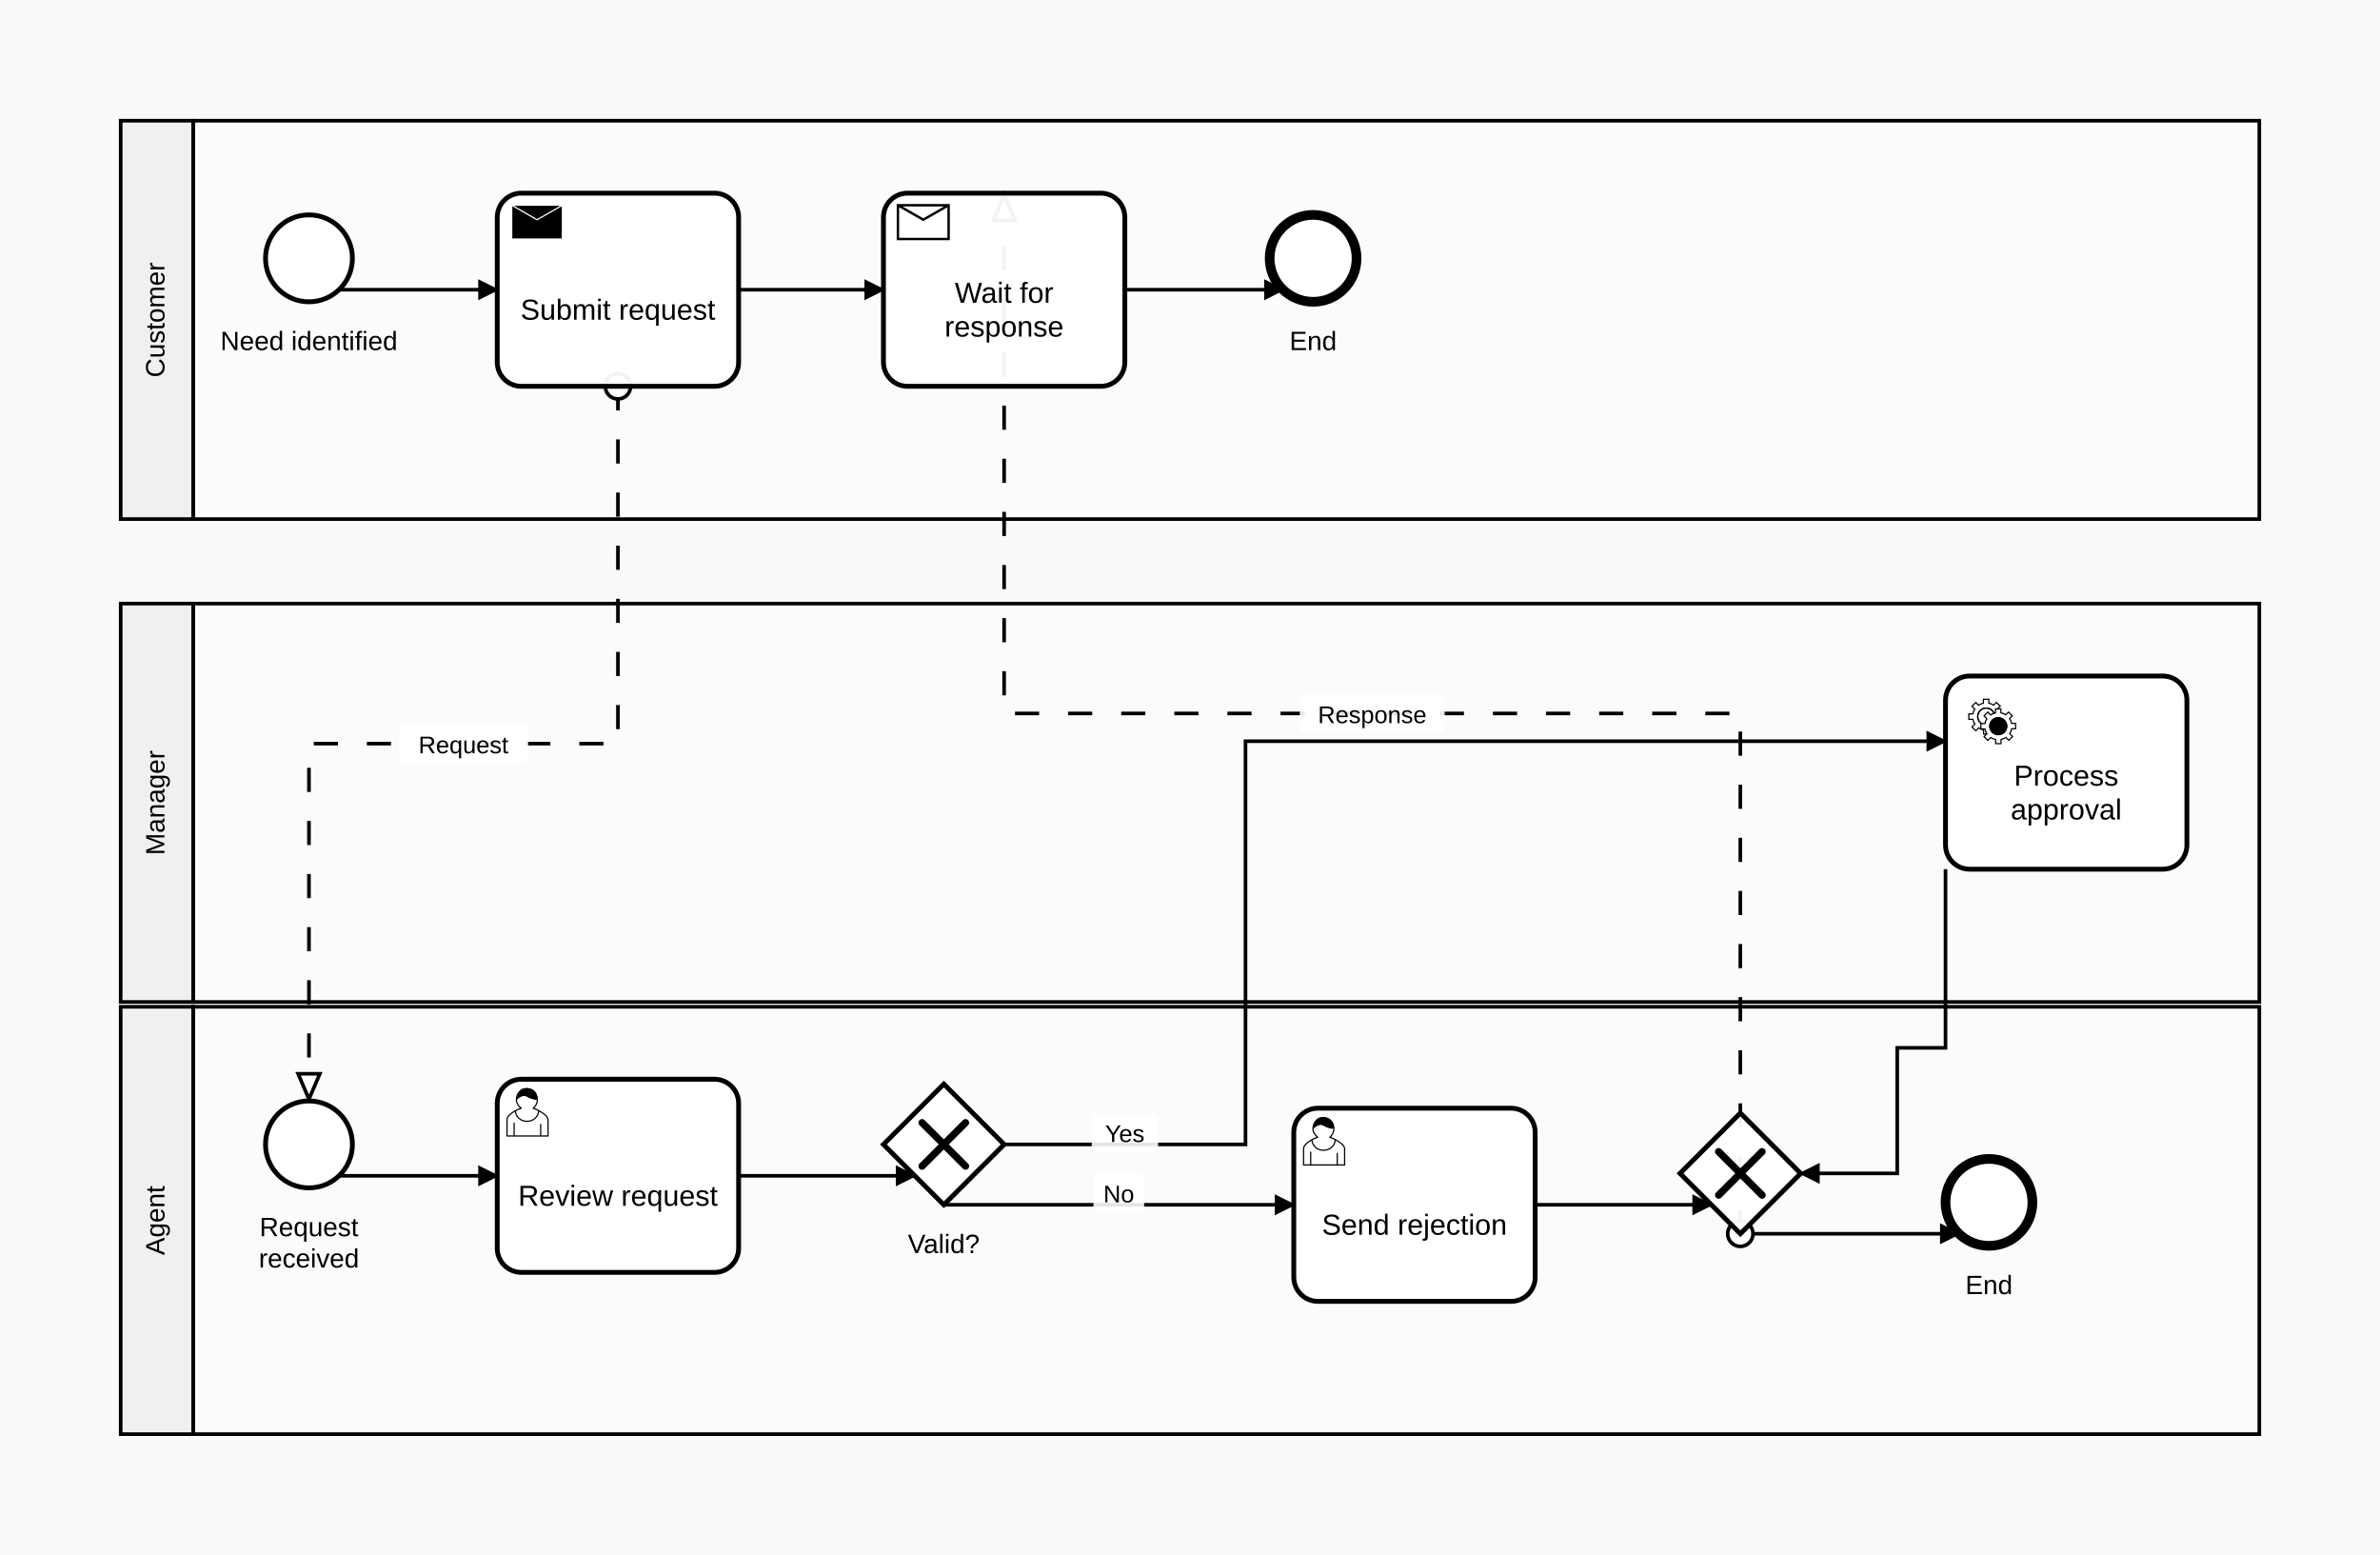
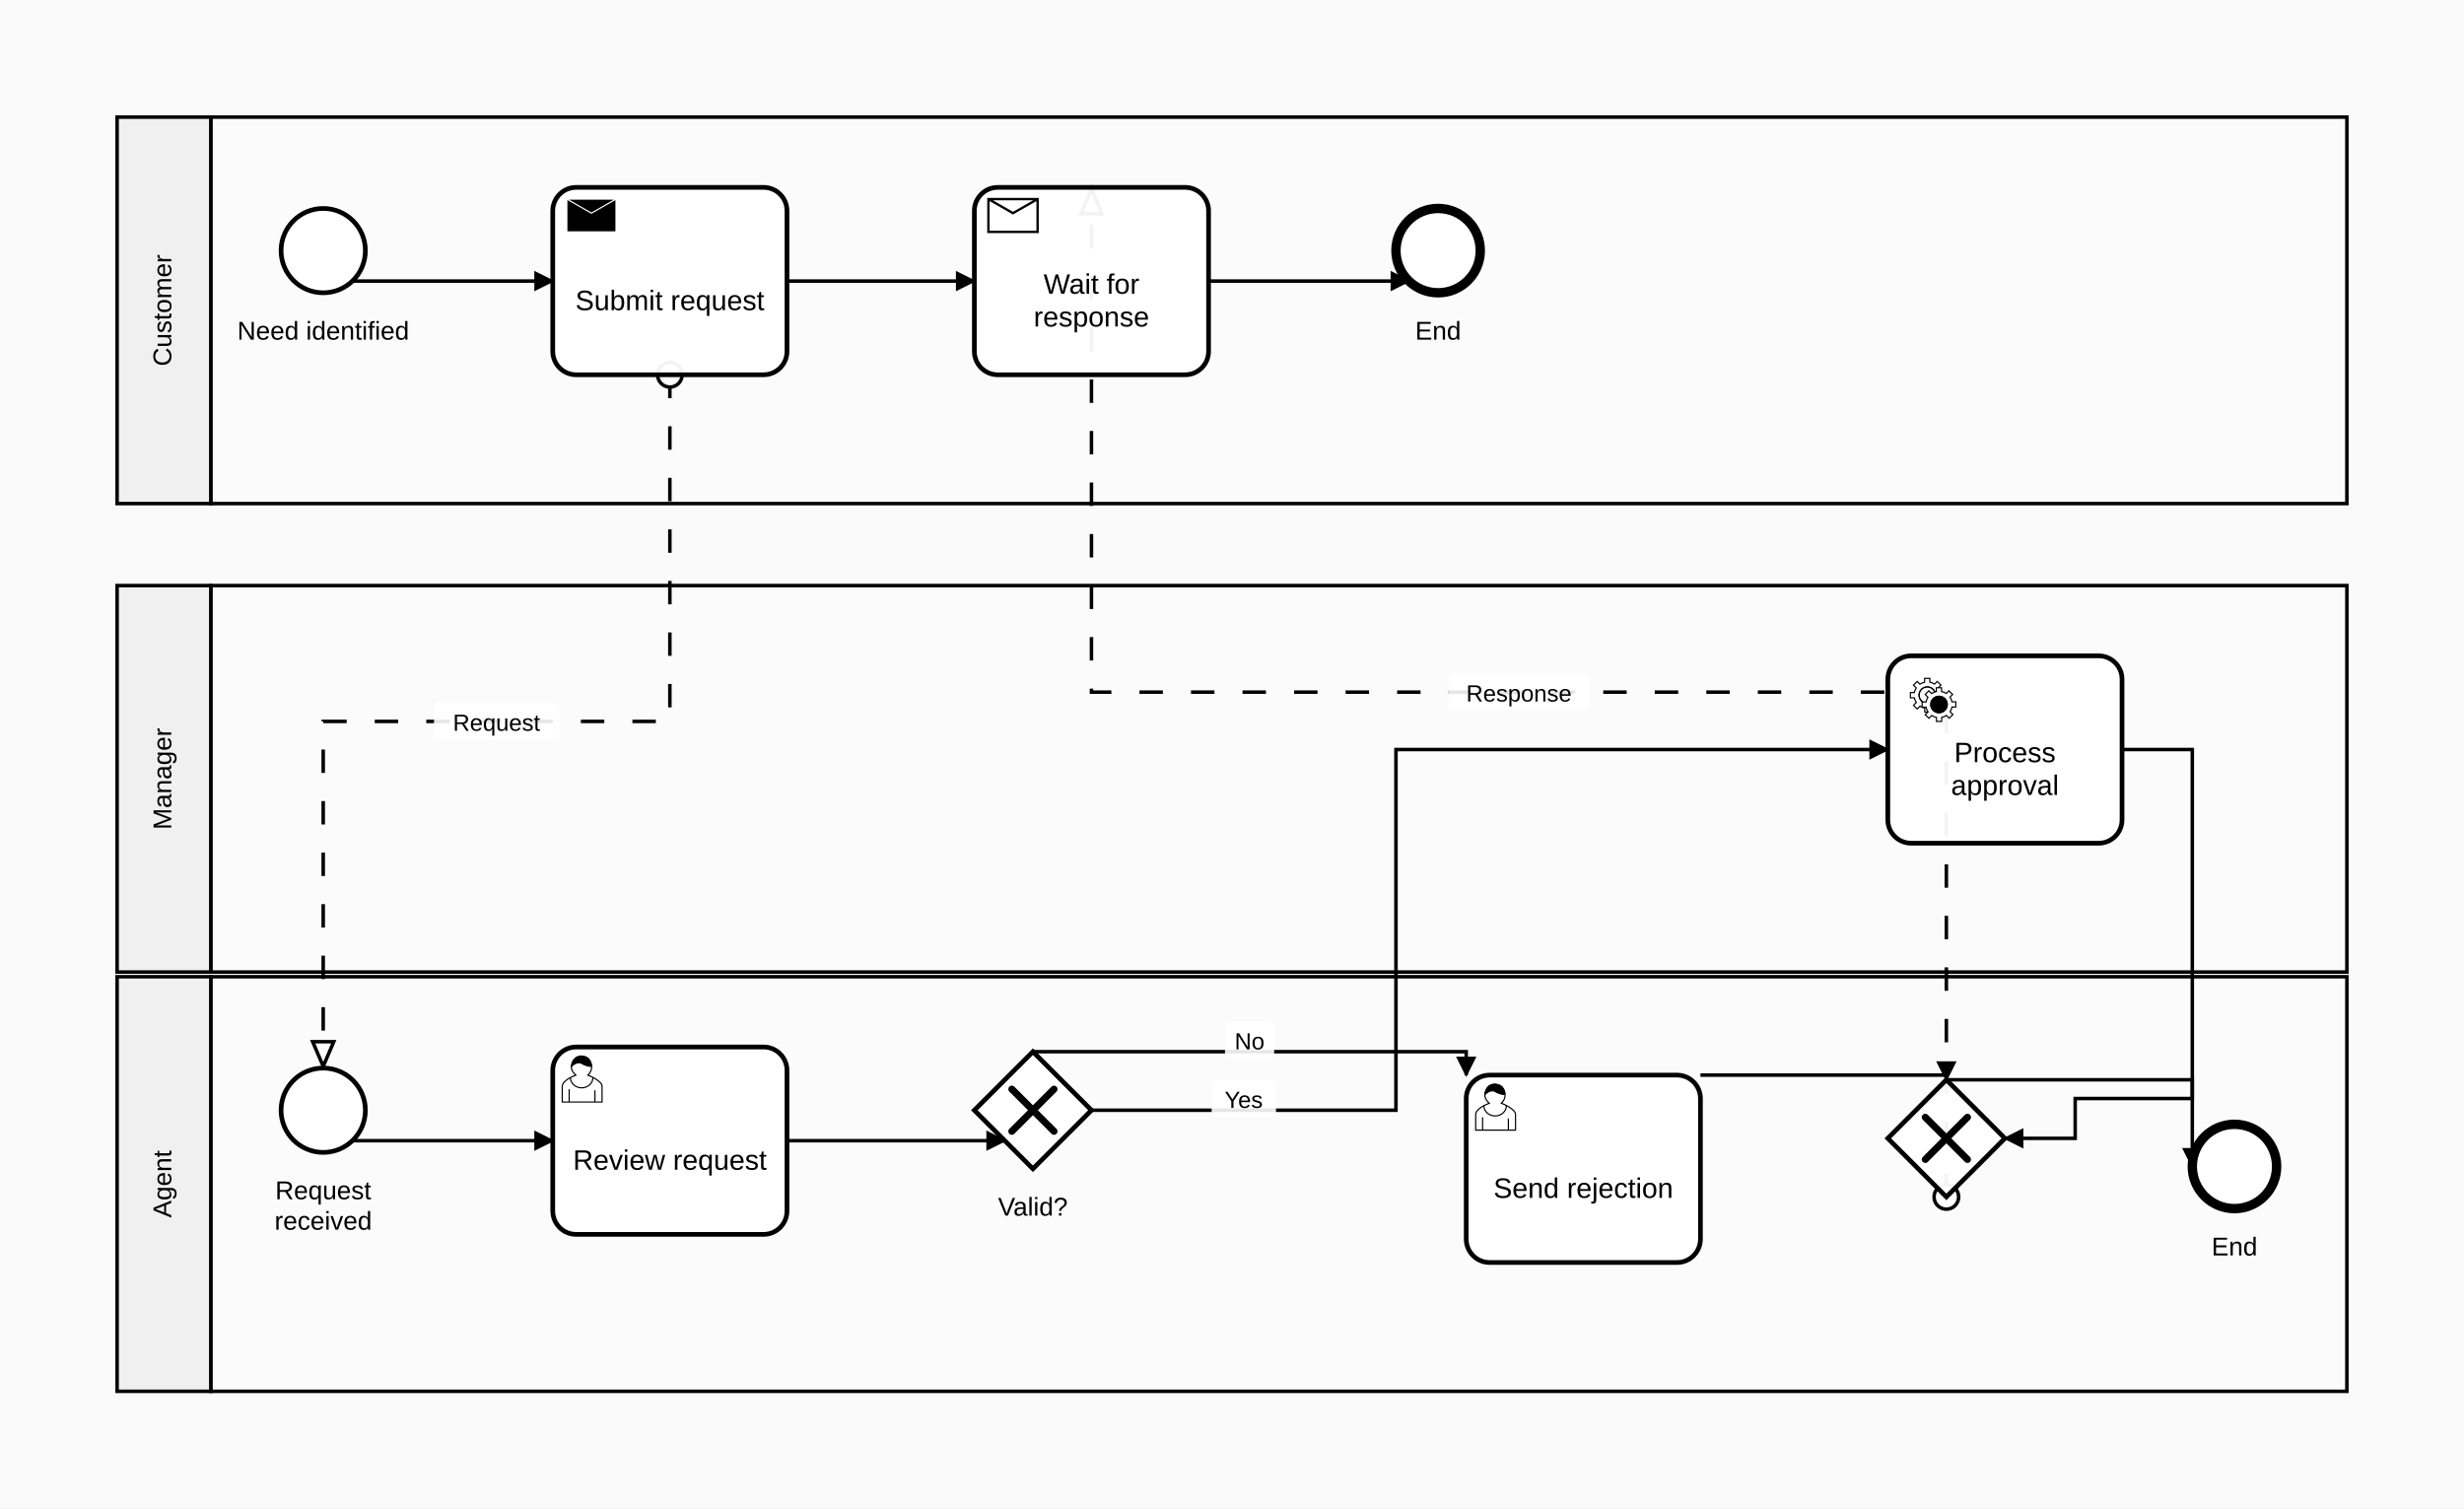
- <svg xmlns="http://www.w3.org/2000/svg" width="986" height="644" viewBox="0 0 986 644" font-family="Arial, sans-serif">
+ <svg xmlns="http://www.w3.org/2000/svg" width="1052" height="644" viewBox="0 0 1052 644" font-family="Arial, sans-serif">
  <defs>
    <marker id="seq-end" viewBox="0 0 20 20" refX="11" refY="10" markerWidth="10" markerHeight="10" orient="auto">
      <path d="M 1 5 L 11 10 L 1 15 Z" fill="#000000" stroke="#000000" stroke-width="1" />
    </marker>
    <marker id="seq-default-src" viewBox="0 0 20 20" refX="6" refY="10" markerWidth="10" markerHeight="10" orient="auto">
      <path d="M 6 3 L 10 17" stroke="#000000" stroke-width="1.5" />
    </marker>
    <marker id="seq-conditional-src" viewBox="0 0 20 20" refX="1" refY="10" markerWidth="12" markerHeight="12" orient="auto">
      <path d="M 1 10 L 8 6 L 15 10 L 8 14 Z" fill="#ffffff" stroke="#000000" stroke-width="1" />
    </marker>
    <marker id="msg-start" viewBox="0 0 20 20" refX="6" refY="6" markerWidth="20" markerHeight="20" orient="auto">
      <circle cx="6" cy="6" r="3.5" fill="#ffffff" stroke="#000000" stroke-width="1" />
    </marker>
    <marker id="msg-end" viewBox="0 0 20 20" refX="8.5" refY="5" markerWidth="20" markerHeight="20" orient="auto">
      <path d="m 1 5 l 0 -3 l 7 3 l -7 3 z" fill="#ffffff" stroke="#000000" stroke-width="1" stroke-linecap="butt" />
    </marker>
    <marker id="assoc-end" viewBox="0 0 20 20" refX="11" refY="10" markerWidth="10" markerHeight="10" orient="auto">
      <path d="M 1 5 L 11 10 L 1 15" fill="none" stroke="#000000" stroke-width="1.5" />
    </marker>
  </defs>
-   <rect width="986" height="644" fill="#fafafa" />
-   <rect x="80" y="50" width="856" height="165" fill="#ffffff" fill-opacity="0.25" stroke="#000000" stroke-width="1.5" />
-   <rect x="50" y="50" width="30" height="165" fill="#f0f0f0" stroke="#000000" stroke-width="1.5" />
-   <text x="65" y="132.5" text-anchor="middle" dominant-baseline="middle" font-size="11" fill="#000000" transform="rotate(-90,65,132.5)">Customer</text>
-   <rect x="80" y="417" width="856" height="177" fill="#ffffff" fill-opacity="0.25" stroke="#000000" stroke-width="1.5" />
-   <rect x="50" y="417" width="30" height="177" fill="#f0f0f0" stroke="#000000" stroke-width="1.5" />
-   <text x="65" y="505.5" text-anchor="middle" dominant-baseline="middle" font-size="11" fill="#000000" transform="rotate(-90,65,505.5)">Agent</text>
-   <rect x="80" y="250" width="856" height="165" fill="#ffffff" fill-opacity="0.25" stroke="#000000" stroke-width="1.5" />
-   <rect x="50" y="250" width="30" height="165" fill="#f0f0f0" stroke="#000000" stroke-width="1.5" />
-   <text x="65" y="332.5" text-anchor="middle" dominant-baseline="middle" font-size="11" fill="#000000" transform="rotate(-90,65,332.5)">Manager</text>
-   <path d="M 140.4 120 L 206 120" stroke="#000000" stroke-width="1.5" fill="none" marker-end="url(#seq-end)" />
-   <path d="M 306 120 L 366 120" stroke="#000000" stroke-width="1.5" fill="none" marker-end="url(#seq-end)" />
-   <path d="M 466 120 L 531.6 120" stroke="#000000" stroke-width="1.5" fill="none" marker-end="url(#seq-end)" />
-   <path d="M 140.4 487 L 206 487" stroke="#000000" stroke-width="1.5" fill="none" marker-end="url(#seq-end)" />
-   <path d="M 306 487 L 379 487" stroke="#000000" stroke-width="1.5" fill="none" marker-end="url(#seq-end)" />
-   <path d="M 416 474 L 516 474 L 516 307 L 806 307" stroke="#000000" stroke-width="1.5" fill="none" marker-end="url(#seq-end)" />
-   <rect x="452.3" y="461" width="27.5" height="16" rx="2" fill="white" fill-opacity="0.9" />
-   <text x="466" y="473" text-anchor="middle" font-size="10" fill="#000000">Yes</text>
-   <path d="M 391 499 L 536 499" stroke="#000000" stroke-width="1.5" fill="none" marker-end="url(#seq-end)" />
-   <rect x="453" y="486" width="21" height="16" rx="2" fill="white" fill-opacity="0.9" />
-   <text x="463.5" y="498" text-anchor="middle" font-size="10" fill="#000000">No</text>
-   <path d="M 806 360 L 806 434 L 786 434 L 786 486 L 746 486" stroke="#000000" stroke-width="1.5" fill="none" marker-end="url(#seq-end)" />
-   <path d="M 636 499 L 709 499" stroke="#000000" stroke-width="1.5" fill="none" marker-end="url(#seq-end)" />
-   <path d="M 721 511 L 811.6 511" stroke="#000000" stroke-width="1.5" fill="none" marker-end="url(#seq-end)" />
-   <path d="M 256 160 L 256 308 L 128 308 L 128 456" stroke="#000000" stroke-width="1.5" fill="none" stroke-dasharray="10,12" marker-start="url(#msg-start)" marker-end="url(#msg-end)" />
-   <rect x="165.3" y="300" width="53.5" height="16" rx="2" fill="white" fill-opacity="0.9" />
-   <text x="192" y="312" text-anchor="middle" font-size="10" fill="#000000">Request</text>
-   <path d="M 721 511 L 721 295.5 L 416 295.5 L 416 80" stroke="#000000" stroke-width="1.5" fill="none" stroke-dasharray="10,12" marker-start="url(#msg-start)" marker-end="url(#msg-end)" />
-   <rect x="538.5" y="287.5" width="60" height="16" rx="2" fill="white" fill-opacity="0.9" />
-   <text x="568.5" y="299.5" text-anchor="middle" font-size="10" fill="#000000">Response</text>
-   <circle cx="128" cy="107" r="18" fill="#ffffff" fill-opacity="0.95" stroke="#000000" stroke-width="2" />
-   <text x="128" y="145" text-anchor="middle" font-size="11" fill="#000000">Need identified</text>
-   <rect x="206" y="80" width="100" height="80" rx="10" ry="10" fill="#ffffff" fill-opacity="0.95" stroke="#000000" stroke-width="2" />
+   <rect width="1052" height="644" fill="#fafafa" />
+   <rect x="90" y="50" width="912" height="165" fill="#ffffff" fill-opacity="0.25" stroke="#000000" stroke-width="1.5" />
+   <rect x="50" y="50" width="40" height="165" fill="#f0f0f0" stroke="#000000" stroke-width="1.5" />
+   <text x="70" y="132.5" text-anchor="middle" dominant-baseline="middle" font-size="11" fill="#000000" transform="rotate(-90,70,132.5)">Customer</text>
+   <rect x="90" y="417" width="912" height="177" fill="#ffffff" fill-opacity="0.25" stroke="#000000" stroke-width="1.5" />
+   <rect x="50" y="417" width="40" height="177" fill="#f0f0f0" stroke="#000000" stroke-width="1.5" />
+   <text x="70" y="505.5" text-anchor="middle" dominant-baseline="middle" font-size="11" fill="#000000" transform="rotate(-90,70,505.5)">Agent</text>
+   <rect x="90" y="250" width="912" height="165" fill="#ffffff" fill-opacity="0.25" stroke="#000000" stroke-width="1.5" />
+   <rect x="50" y="250" width="40" height="165" fill="#f0f0f0" stroke="#000000" stroke-width="1.5" />
+   <text x="70" y="332.5" text-anchor="middle" dominant-baseline="middle" font-size="11" fill="#000000" transform="rotate(-90,70,332.5)">Manager</text>
+   <path d="M 150.4 120 L 236 120" stroke="#000000" stroke-width="1.5" fill="none" marker-end="url(#seq-end)" />
+   <path d="M 336 120 L 416 120" stroke="#000000" stroke-width="1.5" fill="none" marker-end="url(#seq-end)" />
+   <path d="M 516 120 L 601.6 120" stroke="#000000" stroke-width="1.5" fill="none" marker-end="url(#seq-end)" />
+   <path d="M 150.4 487 L 236 487" stroke="#000000" stroke-width="1.5" fill="none" marker-end="url(#seq-end)" />
+   <path d="M 336 487 L 429 487" stroke="#000000" stroke-width="1.5" fill="none" marker-end="url(#seq-end)" />
+   <path d="M 466 474 L 596 474 L 596 320 L 806 320" stroke="#000000" stroke-width="1.5" fill="none" marker-end="url(#seq-end)" />
+   <rect x="517.3" y="461" width="27.5" height="16" rx="2" fill="white" fill-opacity="0.9" />
+   <text x="531" y="473" text-anchor="middle" font-size="10" fill="#000000">Yes</text>
+   <path d="M 441 449 L 626 449 L 626 459" stroke="#000000" stroke-width="1.5" fill="none" marker-end="url(#seq-end)" />
+   <rect x="523" y="436" width="21" height="16" rx="2" fill="white" fill-opacity="0.9" />
+   <text x="533.5" y="448" text-anchor="middle" font-size="10" fill="#000000">No</text>
+   <path d="M 906 320 L 936 320 L 936 469 L 886 469 L 886 486 L 856 486" stroke="#000000" stroke-width="1.5" fill="none" marker-end="url(#seq-end)" />
+   <path d="M 726 459 L 831 459 L 831 461" stroke="#000000" stroke-width="1.5" fill="none" marker-end="url(#seq-end)" />
+   <path d="M 831 461 L 936 461 L 936 498" stroke="#000000" stroke-width="1.5" fill="none" marker-end="url(#seq-end)" />
+   <path d="M 286 160 L 286 308 L 138 308 L 138 456" stroke="#000000" stroke-width="1.5" fill="none" stroke-dasharray="10,12" marker-start="url(#msg-start)" marker-end="url(#msg-end)" />
+   <rect x="185.3" y="300" width="53.5" height="16" rx="2" fill="white" fill-opacity="0.9" />
+   <text x="212" y="312" text-anchor="middle" font-size="10" fill="#000000">Request</text>
+   <path d="M 831 511 L 831 295.5 L 466 295.5 L 466 80" stroke="#000000" stroke-width="1.5" fill="none" stroke-dasharray="10,12" marker-start="url(#msg-start)" marker-end="url(#msg-end)" />
+   <rect x="618.5" y="287.5" width="60" height="16" rx="2" fill="white" fill-opacity="0.9" />
+   <text x="648.5" y="299.5" text-anchor="middle" font-size="10" fill="#000000">Response</text>
+   <circle cx="138" cy="107" r="18" fill="#ffffff" fill-opacity="0.95" stroke="#000000" stroke-width="2" />
+   <text x="138" y="145" text-anchor="middle" font-size="11" fill="#000000">Need identified</text>
+   <rect x="236" y="80" width="100" height="80" rx="10" ry="10" fill="#ffffff" fill-opacity="0.95" stroke="#000000" stroke-width="2" />
  <g>
-     <path d="m 212,85 l 0,14 l 21,0 l 0,-14 z l 10.5,6 l 10.5,-6" fill="#000000" stroke="#ffffff" stroke-width="0.5" />
+     <path d="m 242,85 l 0,14 l 21,0 l 0,-14 z l 10.5,6 l 10.5,-6" fill="#000000" stroke="#ffffff" stroke-width="0.5" />
  </g>
-   <text x="256" y="129" text-anchor="middle" dominant-baseline="middle" font-size="12" fill="#000000">Submit request</text>
-   <rect x="366" y="80" width="100" height="80" rx="10" ry="10" fill="#ffffff" fill-opacity="0.95" stroke="#000000" stroke-width="2" />
+   <text x="286" y="129" text-anchor="middle" dominant-baseline="middle" font-size="12" fill="#000000">Submit request</text>
+   <rect x="416" y="80" width="100" height="80" rx="10" ry="10" fill="#ffffff" fill-opacity="0.95" stroke="#000000" stroke-width="2" />
  <g>
-     <path d="m 372,85 l 0,14 l 21,0 l 0,-14 z l 10.5,6 l 10.5,-6" fill="#ffffff" stroke="#000000" stroke-width="1" />
+     <path d="m 422,85 l 0,14 l 21,0 l 0,-14 z l 10.5,6 l 10.5,-6" fill="#ffffff" stroke="#000000" stroke-width="1" />
  </g>
-   <text x="416" y="122" text-anchor="middle" dominant-baseline="middle" font-size="12" fill="#000000">Wait for</text>
-   <text x="416" y="136" text-anchor="middle" dominant-baseline="middle" font-size="12" fill="#000000">response</text>
-   <circle cx="544" cy="107" r="18" fill="#ffffff" fill-opacity="0.95" stroke="#000000" stroke-width="4" />
-   <text x="544" y="145" text-anchor="middle" font-size="11" fill="#000000">End</text>
-   <circle cx="128" cy="474" r="18" fill="#ffffff" fill-opacity="0.95" stroke="#000000" stroke-width="2" />
-   <text x="128" y="512" text-anchor="middle" font-size="11" fill="#000000">Request</text>
-   <text x="128" y="525" text-anchor="middle" font-size="11" fill="#000000">received</text>
-   <rect x="206" y="447" width="100" height="80" rx="10" ry="10" fill="#ffffff" fill-opacity="0.95" stroke="#000000" stroke-width="2" />
+   <text x="466" y="122" text-anchor="middle" dominant-baseline="middle" font-size="12" fill="#000000">Wait for</text>
+   <text x="466" y="136" text-anchor="middle" dominant-baseline="middle" font-size="12" fill="#000000">response</text>
+   <circle cx="614" cy="107" r="18" fill="#ffffff" fill-opacity="0.95" stroke="#000000" stroke-width="4" />
+   <text x="614" y="145" text-anchor="middle" font-size="11" fill="#000000">End</text>
+   <circle cx="138" cy="474" r="18" fill="#ffffff" fill-opacity="0.95" stroke="#000000" stroke-width="2" />
+   <text x="138" y="512" text-anchor="middle" font-size="11" fill="#000000">Request</text>
+   <text x="138" y="525" text-anchor="middle" font-size="11" fill="#000000">received</text>
+   <rect x="236" y="447" width="100" height="80" rx="10" ry="10" fill="#ffffff" fill-opacity="0.95" stroke="#000000" stroke-width="2" />
  <g>
-     <path d="m 221,459 c 0.909,-0.845 1.594,-2.049 1.594,-3.385 0,-2.554 -1.805,-4.622 -4.357,-4.622 -2.552,0 -4.288,2.068 -4.288,4.622 0,1.348 0.974,2.562 1.896,3.405 -0.529,0.187 -5.669,2.097 -5.794,4.756 v 6.718 h 17 v -6.718 c 0,-2.298 -5.528,-4.595 -6.051,-4.776 z m -8,6 l 0,5.5 m 11,0 l 0,-5" fill="#ffffff" stroke="#000000" stroke-width="0.5" />
-     <path d="m 223.162,460.009 c 0,2.447 -2.158,4.431 -4.821,4.431 -2.665,0 -4.822,-1.981 -4.822,-4.431" fill="none" stroke="#000000" stroke-width="0.5" />
-     <path d="m 214.1,455.2 c 0,0 2.251,-2.358 4.274,-1.177 2.024,1.181 4.221,1.537 4.124,0.965 -0.098,-0.57 -0.117,-3.791 -4.191,-4.136 -3.575,0.001 -4.208,3.367 -4.207,4.348 z" fill="#000000" stroke="#000000" stroke-width="0.5" />
+     <path d="m 251,459 c 0.909,-0.845 1.594,-2.049 1.594,-3.385 0,-2.554 -1.805,-4.622 -4.357,-4.622 -2.552,0 -4.288,2.068 -4.288,4.622 0,1.348 0.974,2.562 1.896,3.405 -0.529,0.187 -5.669,2.097 -5.794,4.756 v 6.718 h 17 v -6.718 c 0,-2.298 -5.528,-4.595 -6.051,-4.776 z m -8,6 l 0,5.5 m 11,0 l 0,-5" fill="#ffffff" stroke="#000000" stroke-width="0.5" />
+     <path d="m 253.162,460.009 c 0,2.447 -2.158,4.431 -4.821,4.431 -2.665,0 -4.822,-1.981 -4.822,-4.431" fill="none" stroke="#000000" stroke-width="0.5" />
+     <path d="m 244.1,455.2 c 0,0 2.251,-2.358 4.274,-1.177 2.024,1.181 4.221,1.537 4.124,0.965 -0.098,-0.57 -0.117,-3.791 -4.191,-4.136 -3.575,0.001 -4.208,3.367 -4.207,4.348 z" fill="#000000" stroke="#000000" stroke-width="0.5" />
  </g>
-   <text x="256" y="496" text-anchor="middle" dominant-baseline="middle" font-size="12" fill="#000000">Review request</text>
-   <polygon points="391,449 416,474 391,499 366,474" fill="#ffffff" fill-opacity="0.95" stroke="#000000" stroke-width="2" />
-   <line x1="382" y1="465" x2="400" y2="483" stroke="#000000" stroke-width="3" stroke-linecap="round" />
-   <line x1="400" y1="465" x2="382" y2="483" stroke="#000000" stroke-width="3" stroke-linecap="round" />
-   <text x="391" y="519" text-anchor="middle" font-size="11" fill="#000000">Valid?</text>
+   <text x="286" y="496" text-anchor="middle" dominant-baseline="middle" font-size="12" fill="#000000">Review request</text>
+   <polygon points="441,449 466,474 441,499 416,474" fill="#ffffff" fill-opacity="0.95" stroke="#000000" stroke-width="2" />
+   <line x1="432" y1="465" x2="450" y2="483" stroke="#000000" stroke-width="3" stroke-linecap="round" />
+   <line x1="450" y1="465" x2="432" y2="483" stroke="#000000" stroke-width="3" stroke-linecap="round" />
+   <text x="441" y="519" text-anchor="middle" font-size="11" fill="#000000">Valid?</text>
  <rect x="806" y="280" width="100" height="80" rx="10" ry="10" fill="#ffffff" fill-opacity="0.95" stroke="#000000" stroke-width="2" />
  <g>
    <path d="m 824,304 v -1.713 c 0.352,-0.071 0.704,-0.178 1.048,-0.321 0.344,-0.145 0.666,-0.321 0.966,-0.521 l 1.194,1.18 1.567,-1.577 -1.195,-1.18 c 0.403,-0.614 0.683,-1.299 0.825,-2.018 l 1.622,-0.01 v -2.22 l -1.637,0.01 c -0.073,-0.352 -0.178,-0.7 -0.324,-1.044 -0.145,-0.344 -0.321,-0.664 -0.523,-0.962 l 1.131,-1.136 -1.583,-1.563 -1.13,1.136 c -0.614,-0.401 -1.303,-0.681 -2.023,-0.822 l 0.009,-1.619 h -2.241 l 0.004,1.631 c -0.354,0.074 -0.705,0.18 -1.05,0.324 -0.344,0.144 -0.665,0.321 -0.964,0.52 l -1.17,-1.158 -1.567,1.579 1.168,1.157 c -0.403,0.613 -0.683,1.298 -0.825,2.017 l -1.659,0.003 v 2.222 l 1.672,-0.006 c 0.073,0.351 0.18,0.702 0.324,1.045 0.145,0.344 0.321,0.664 0.523,0.961 l -1.199,1.197 1.584,1.56 1.196,-1.193 c 0.614,0.403 1.303,0.682 2.023,0.823 l 0.001,1.699 h 2.227 z m 0.221,-3.996 c -1.789,0.75 -3.858,-0.093 -4.61,-1.874 -0.752,-1.783 0.091,-3.846 1.88,-4.596 1.788,-0.749 3.857,0.093 4.609,1.874 0.752,1.782 -0.091,3.846 -1.879,4.596 z" fill="#ffffff" stroke="#000000" stroke-width="0.5" />
    <path d="m 824.221,300.004 c -1.789,0.75 -3.858,-0.093 -4.61,-1.874 -0.752,-1.783 0.091,-3.846 1.88,-4.596 1.788,-0.749 3.857,0.093 4.609,1.874 0.752,1.782 -0.091,3.846 -1.879,4.596 z" fill="none" stroke="#000000" stroke-width="0.5" />
    <path d="m 829,308 v -1.713 c 0.352,-0.071 0.704,-0.178 1.048,-0.321 0.344,-0.145 0.666,-0.321 0.966,-0.521 l 1.194,1.18 1.567,-1.577 -1.195,-1.18 c 0.403,-0.614 0.683,-1.299 0.825,-2.018 l 1.622,-0.01 v -2.22 l -1.637,0.01 c -0.073,-0.352 -0.178,-0.7 -0.324,-1.044 -0.145,-0.344 -0.321,-0.664 -0.523,-0.962 l 1.131,-1.136 -1.583,-1.563 -1.13,1.136 c -0.614,-0.401 -1.303,-0.681 -2.023,-0.822 l 0.009,-1.619 h -2.241 l 0.004,1.631 c -0.354,0.074 -0.705,0.18 -1.05,0.324 -0.344,0.144 -0.665,0.321 -0.964,0.52 l -1.17,-1.158 -1.567,1.579 1.168,1.157 c -0.403,0.613 -0.683,1.298 -0.825,2.017 l -1.659,0.003 v 2.222 l 1.672,-0.006 c 0.073,0.351 0.18,0.702 0.324,1.045 0.145,0.344 0.321,0.664 0.523,0.961 l -1.199,1.197 1.584,1.56 1.196,-1.193 c 0.614,0.403 1.303,0.682 2.023,0.823 l 0.001,1.699 h 2.227 z m 0.221,-3.996 c -1.789,0.75 -3.858,-0.093 -4.61,-1.874 -0.752,-1.783 0.091,-3.846 1.88,-4.596 1.788,-0.749 3.857,0.093 4.609,1.874 0.752,1.782 -0.091,3.846 -1.879,4.596 z" fill="#ffffff" stroke="#000000" stroke-width="0.5" />
    <path d="m 829.221,304.004 c -1.789,0.75 -3.858,-0.093 -4.61,-1.874 -0.752,-1.783 0.091,-3.846 1.88,-4.596 1.788,-0.749 3.857,0.093 4.609,1.874 0.752,1.782 -0.091,3.846 -1.879,4.596 z" fill="#000000" stroke="#000000" stroke-width="0.5" />
  </g>
  <text x="856" y="322" text-anchor="middle" dominant-baseline="middle" font-size="12" fill="#000000">Process</text>
  <text x="856" y="336" text-anchor="middle" dominant-baseline="middle" font-size="12" fill="#000000">approval</text>
-   <rect x="536" y="459" width="100" height="80" rx="10" ry="10" fill="#ffffff" fill-opacity="0.95" stroke="#000000" stroke-width="2" />
+   <rect x="626" y="459" width="100" height="80" rx="10" ry="10" fill="#ffffff" fill-opacity="0.95" stroke="#000000" stroke-width="2" />
  <g>
-     <path d="m 551,471 c 0.909,-0.845 1.594,-2.049 1.594,-3.385 0,-2.554 -1.805,-4.622 -4.357,-4.622 -2.552,0 -4.288,2.068 -4.288,4.622 0,1.348 0.974,2.562 1.896,3.405 -0.529,0.187 -5.669,2.097 -5.794,4.756 v 6.718 h 17 v -6.718 c 0,-2.298 -5.528,-4.595 -6.051,-4.776 z m -8,6 l 0,5.5 m 11,0 l 0,-5" fill="#ffffff" stroke="#000000" stroke-width="0.5" />
-     <path d="m 553.162,472.009 c 0,2.447 -2.158,4.431 -4.821,4.431 -2.665,0 -4.822,-1.981 -4.822,-4.431" fill="none" stroke="#000000" stroke-width="0.5" />
-     <path d="m 544.1,467.2 c 0,0 2.251,-2.358 4.274,-1.177 2.024,1.181 4.221,1.537 4.124,0.965 -0.098,-0.57 -0.117,-3.791 -4.191,-4.136 -3.575,0.001 -4.208,3.367 -4.207,4.348 z" fill="#000000" stroke="#000000" stroke-width="0.5" />
+     <path d="m 641,471 c 0.909,-0.845 1.594,-2.049 1.594,-3.385 0,-2.554 -1.805,-4.622 -4.357,-4.622 -2.552,0 -4.288,2.068 -4.288,4.622 0,1.348 0.974,2.562 1.896,3.405 -0.529,0.187 -5.669,2.097 -5.794,4.756 v 6.718 h 17 v -6.718 c 0,-2.298 -5.528,-4.595 -6.051,-4.776 z m -8,6 l 0,5.5 m 11,0 l 0,-5" fill="#ffffff" stroke="#000000" stroke-width="0.5" />
+     <path d="m 643.162,472.009 c 0,2.447 -2.158,4.431 -4.821,4.431 -2.665,0 -4.822,-1.981 -4.822,-4.431" fill="none" stroke="#000000" stroke-width="0.5" />
+     <path d="m 634.1,467.2 c 0,0 2.251,-2.358 4.274,-1.177 2.024,1.181 4.221,1.537 4.124,0.965 -0.098,-0.57 -0.117,-3.791 -4.191,-4.136 -3.575,0.001 -4.208,3.367 -4.207,4.348 z" fill="#000000" stroke="#000000" stroke-width="0.5" />
  </g>
-   <text x="586" y="508" text-anchor="middle" dominant-baseline="middle" font-size="12" fill="#000000">Send rejection</text>
-   <polygon points="721,461 746,486 721,511 696,486" fill="#ffffff" fill-opacity="0.95" stroke="#000000" stroke-width="2" />
-   <line x1="712" y1="477" x2="730" y2="495" stroke="#000000" stroke-width="3" stroke-linecap="round" />
-   <line x1="730" y1="477" x2="712" y2="495" stroke="#000000" stroke-width="3" stroke-linecap="round" />
-   <circle cx="824" cy="498" r="18" fill="#ffffff" fill-opacity="0.95" stroke="#000000" stroke-width="4" />
-   <text x="824" y="536" text-anchor="middle" font-size="11" fill="#000000">End</text>
+   <text x="676" y="508" text-anchor="middle" dominant-baseline="middle" font-size="12" fill="#000000">Send rejection</text>
+   <polygon points="831,461 856,486 831,511 806,486" fill="#ffffff" fill-opacity="0.95" stroke="#000000" stroke-width="2" />
+   <line x1="822" y1="477" x2="840" y2="495" stroke="#000000" stroke-width="3" stroke-linecap="round" />
+   <line x1="840" y1="477" x2="822" y2="495" stroke="#000000" stroke-width="3" stroke-linecap="round" />
+   <circle cx="954" cy="498" r="18" fill="#ffffff" fill-opacity="0.95" stroke="#000000" stroke-width="4" />
+   <text x="954" y="536" text-anchor="middle" font-size="11" fill="#000000">End</text>
</svg>
